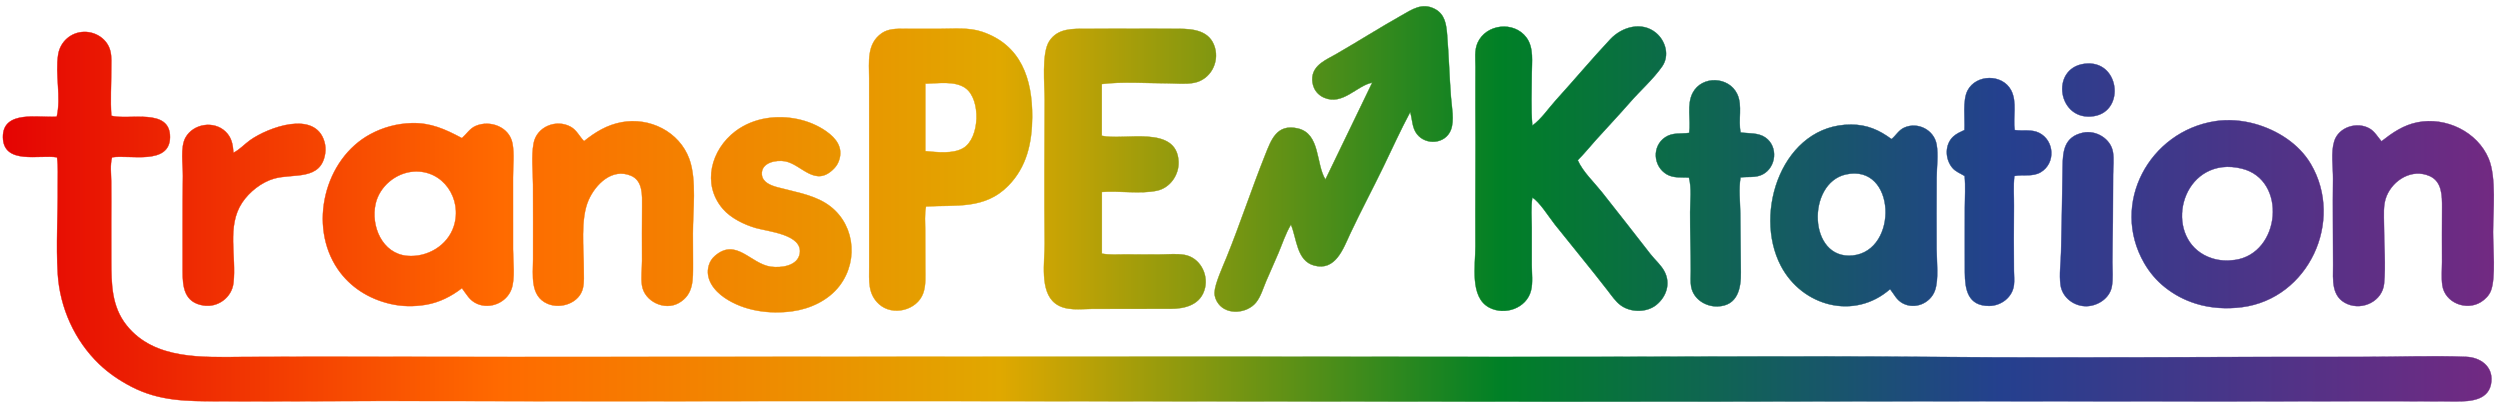
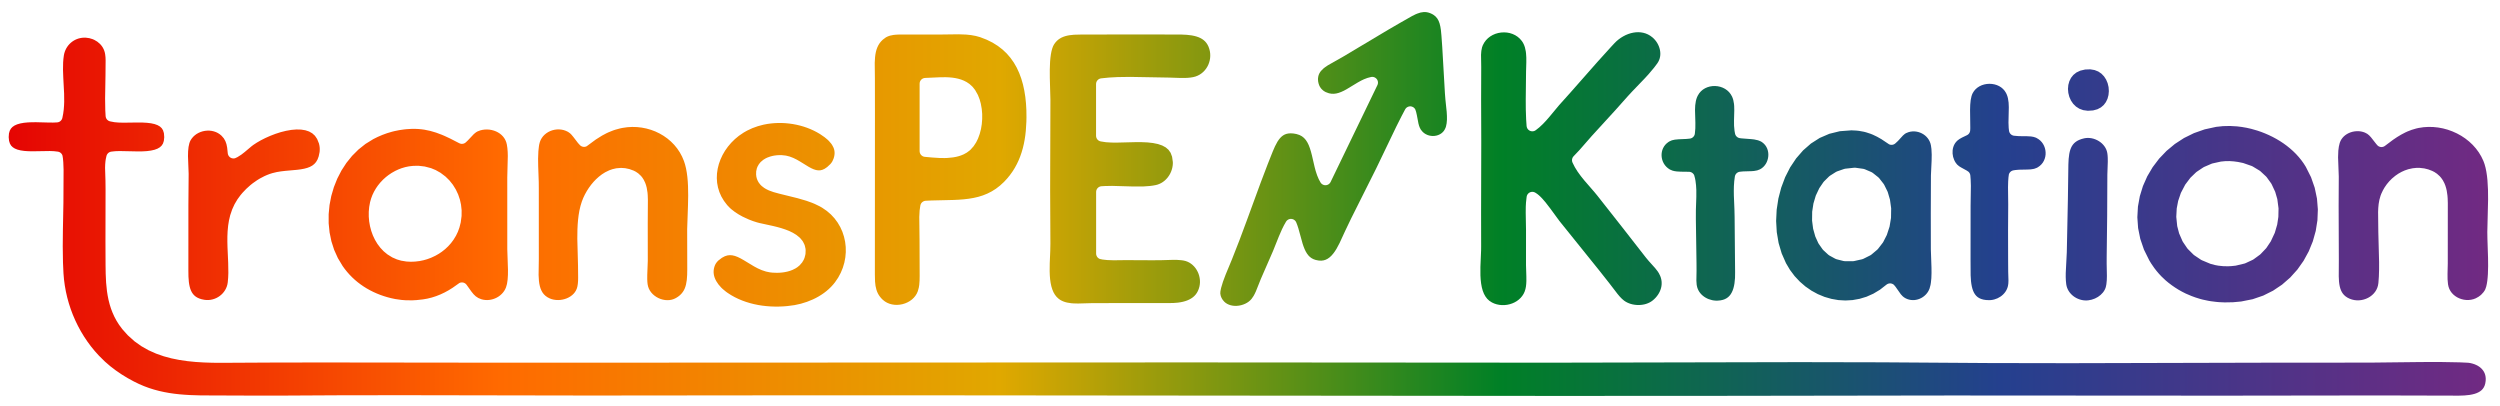
<svg xmlns="http://www.w3.org/2000/svg" viewBox="76 186 1740 282" width="1740" height="282">
  <defs>
    <linearGradient id="rainbow" gradientUnits="userSpaceOnUse" x1="76" y1="0" x2="1816" y2="0">
      <stop offset="0" stop-color="#E40303" />
      <stop offset=".2" stop-color="#FF6A00" />
      <stop offset=".4" stop-color="#E0A800" />
      <stop offset=".6" stop-color="#008026" />
      <stop offset=".8" stop-color="#24408E" />
      <stop offset="1" stop-color="#732982" />
    </linearGradient>
  </defs>
-   <path d="M153.5 266.57C165.65 269.87 194.54 260.69 194.33 281.5C194.13 301.25 166.14 293.49 153.98 295.5C152.53 300.79 153.36 307 153.42 312.5C153.53 321.82 153.47 331.17 153.42 340.5C153.37 349.5 153.4 358.5 153.45 367.5C153.52 383.53 153.62 399.24 164.08 412.38C183.5 436.79 217.61 434.57 245.5 434.42C307.83 434.08 370.17 434.46 432.5 434.44C661.49 434.36 890.5 434.04 1119.5 434.41C1220.83 434.58 1322.18 433.51 1423.5 434.43C1522.49 435.33 1621.5 434.2 1720.5 434.39C1744.44 434.43 1768.58 433.38 1792.5 434.35C1802.24 434.75 1810.99 440.83 1810.01 451.5C1808.79 464.58 1795.79 465.42 1785.5 465.38C1759.5 465.28 1733.5 465.18 1707.5 465.26C1595.5 465.61 1483.5 465.06 1371.5 465.34C1086.5 466.07 801.5 464.73 516.5 465.27C438.5 465.42 360.49 464.72 282.5 465.28C264.17 465.41 245.83 465.33 227.5 465.29C206.04 465.24 186.98 465.26 167.4 455.1C159.26 450.88 151.7 445.78 145.06 439.43C128 423.09 117.63 400.12 116.19 376.5C114.95 356.31 116.35 335.73 116.18 315.5C116.13 308.88 116.59 302.05 115.69 295.5C103.78 293.46 78.29 300.95 78.04 281.5C77.79 262.29 103.28 268.16 115.5 267.2C118.66 253.7 114.29 237.82 116.49 223.96C117.92 214.99 125.4 208.38 134.5 208.2C142.8 208.03 150.8 213.28 152.82 221.56C153.84 225.72 153.44 230.25 153.45 234.5C153.45 245.14 152.74 255.96 153.5 266.57ZM1526.71 230.4C1551.23 227.14 1555.47 263.24 1533.46 266.82C1508.26 270.93 1502.59 233.6 1526.71 230.4ZM1478.24 276.5C1483.81 277.34 1489.88 275.85 1495.11 278.4C1505.95 283.7 1506.88 299.61 1496.37 305.87C1490.71 309.23 1484.1 307.32 1478.01 308.5C1477.2 315.43 1477.78 322.52 1477.71 329.5C1477.56 344.5 1477.59 359.5 1477.7 374.5C1477.73 377.77 1478.11 381.2 1477.7 384.44C1476.64 392.95 1468.79 398.86 1460.5 398.91C1445.55 398.99 1443.59 387.44 1443.53 375.5C1443.45 360.5 1443.55 345.5 1443.53 330.5C1443.52 323.21 1444.09 315.76 1443.38 308.5C1440.42 306.63 1437.13 305.57 1434.79 302.75C1429.7 296.64 1429.44 286.6 1435.51 281.01C1437.73 278.96 1440.57 277.79 1443.26 276.5C1443.71 268.6 1441.83 255.86 1445.46 248.94C1451.42 237.6 1469.63 237.35 1475.71 248.78C1480.09 257.01 1476.93 267.62 1478.24 276.5ZM1287.5 278.2C1293.24 279.01 1299.75 278.23 1304.76 281.73C1313.76 288.02 1312.31 302.4 1302.85 307.38C1298.01 309.92 1292.6 308.78 1287.41 309.5C1286.05 317.61 1287.11 326.28 1287.25 334.5C1287.49 348.16 1287.39 361.84 1287.63 375.5C1287.82 386.66 1285.43 398.79 1271.5 399.25C1263.09 399.53 1254.6 394.18 1253.04 385.49C1252.4 381.91 1252.78 378.11 1252.79 374.5C1252.81 360.83 1252.25 347.17 1252.32 333.5C1252.36 325.83 1253.47 316.93 1251.5 309.57C1246.41 309.37 1240.72 310.04 1236.14 307.39C1226.53 301.82 1225.63 287.76 1235.01 281.51C1240.18 278.06 1245.86 279.3 1251.66 278.5C1252.96 269.53 1249.77 258.95 1254.13 250.62C1260.5 238.48 1279.26 239.13 1285.1 251.44C1288.96 259.6 1285.57 269.64 1287.5 278.2ZM609.58 268.3C623.65 266.06 639.37 269.14 651.1 277.41C657.94 282.23 662.96 288.67 660.02 297.49C659.3 299.66 658.23 301.5 656.65 303.15C643.42 317 634.02 300.38 622.41 298.25C616.2 297.11 605.57 299.12 606.25 307.46C606.71 313.04 612.68 315.13 617.25 316.37C628.17 319.31 640.52 321.23 650.32 327.17C670.42 339.36 674.43 366.29 660.38 384.85C652.66 395.03 639.88 400.97 627.42 402.65C611.49 404.81 593.8 402.44 580.28 393.23C572.91 388.22 566.58 380.03 569.32 370.73C570.09 368.09 571.52 365.87 573.59 364.08C588.47 351.23 598.4 369.72 612.62 371.63C619.61 372.57 631.28 371.2 632.64 362.32C634.65 349.12 610.63 347.21 601.78 344.62C593.81 342.28 584.59 337.77 579.09 331.37C564.24 314.1 571 290.04 587.83 277.36C594.23 272.54 601.67 269.55 609.58 268.3ZM1617.71 270.36C1626.81 268.94 1636.57 269.76 1645.41 272.21C1660.88 276.52 1676.01 286 1684.35 300.17C1707.73 339.93 1682.69 393.82 1636.48 399.79C1625.83 401.17 1614.54 400.56 1604.28 397.32C1596.18 394.76 1589.32 391.13 1582.68 385.86C1576.88 381.24 1572.09 375.55 1568.38 369.13C1544.52 327.79 1571.9 277.48 1617.71 270.36ZM1733.5 284.35C1741.19 278.33 1748.75 273.1 1758.54 271.14C1778.3 267.19 1800.29 277.69 1808.13 296.45C1813.58 309.52 1811.21 333.02 1811.17 347.5C1811.14 358.03 1813.16 379.11 1809.71 388.26C1808.45 391.58 1805.7 394.38 1802.72 396.23C1792.49 402.59 1777.58 396.72 1775.86 384.5C1775.12 379.26 1775.67 373.77 1775.65 368.5C1775.61 355.83 1775.6 343.17 1775.68 330.5C1775.73 322.36 1775.72 312.35 1766.99 308.51C1754.85 303.17 1741.72 311.09 1737.03 322.52C1734.49 328.72 1735.27 335.96 1735.26 342.5C1735.24 355.4 1736.58 370.93 1735.33 383.5C1734.12 395.54 1720.59 402.16 1709.83 397.61C1698.39 392.78 1699.81 380.78 1699.83 370.5C1699.85 350.5 1699.54 330.5 1699.79 310.5C1699.89 302.29 1698.17 292.14 1700.65 284.24C1703.75 274.4 1716.48 270.5 1725.14 275.39C1728.72 277.41 1730.9 281.3 1733.5 284.35ZM482.5 284.23C490.34 277.92 498.48 272.97 508.52 271.09C528.22 267.4 548.83 277.65 555.78 296.69C561.04 311.1 558.2 333.02 558.25 348.5C558.27 355.5 558.36 362.5 558.33 369.5C558.29 380.35 559.05 390.91 548.39 396.93C538.54 402.5 524.39 395.82 522.79 384.5C522.02 379.03 522.86 373.03 522.86 367.5C522.85 354.84 522.76 342.16 522.9 329.5C522.98 321.98 523.48 311.86 515.22 308.32C502.08 302.7 490.55 314.22 485.67 325.21C479.83 338.35 482.36 359.08 482.32 373.5C482.31 377.75 482.68 382.24 481.75 386.42C479.41 396.93 466.33 401.36 457.11 397.41C444.71 392.09 447.02 377.43 447.02 366.5C447.02 349.17 447.08 331.83 446.99 314.5C446.95 305.28 445.71 294.83 447.38 285.75C449.52 274.14 463.19 268.65 473.25 274.26C477.49 276.62 479.28 281.02 482.5 284.23ZM238.5 292.29C242.74 290.23 246.16 286.33 250.08 283.55C262.6 274.69 295.34 262.44 301.79 284.61C302.54 287.16 302.74 289.95 302.37 292.57C299.62 312.1 280.18 306.47 266.72 310.32C258.03 312.8 249.52 319.56 244.54 327.04C233.65 343.41 240.66 364.63 238.49 383.01C237.31 393.07 227.65 400.16 217.7 398.63C204.22 396.57 203.07 385.77 203.11 374.5C203.18 352.5 202.97 330.49 203.3 308.5C203.41 300.79 201.34 288.41 205.16 281.67C210.6 272.08 224.83 269.81 232.94 277.56C237.28 281.71 238.08 286.55 238.5 292.29ZM397.5 282.13C400.73 279.31 402.96 275.4 407.15 273.62C417.19 269.36 430.47 274.34 432.67 285.7C434.13 293.24 433.03 301.83 433.06 309.5C433.13 326.17 433.03 342.83 433.07 359.5C433.09 367.54 434.71 380.06 431.92 387.44C428.41 396.72 417.13 401.37 408.07 397.44C402.69 395.09 400.79 390.85 397.5 386.56C390.25 392.23 381.65 396.56 372.5 398.09C364 399.51 355.61 399.41 347.22 397.4C332.59 393.9 319.72 385.88 311.12 373.34C290.41 343.13 301.75 296.58 333.83 279.35C342.73 274.57 352.38 271.99 362.5 271.7C375.86 271.32 386.07 276.04 397.5 282.13ZM1392.5 282.82C1395.62 280.28 1397.45 276.58 1401.37 274.82C1410.72 270.64 1422.05 276.32 1423.88 286.53C1425.19 293.88 1423.94 302.06 1423.91 309.5C1423.84 326.17 1423.77 342.83 1423.87 359.5C1423.92 367.76 1425.47 380.64 1422.7 388.26C1419.48 397.13 1408.78 401.58 1400.38 397.13C1395.91 394.77 1394.44 390.92 1391.5 387.23C1366.63 409.05 1330.33 399.31 1315.49 371.02C1295.85 333.57 1316.95 272.43 1364.5 272.71C1375.49 272.78 1383.81 276.4 1392.5 282.82ZM1525.77 278.35C1534.78 276.4 1545.04 282.51 1546.61 291.78C1547.46 296.82 1546.75 302.39 1546.72 307.5C1546.67 318.5 1546.67 329.5 1546.55 340.5C1546.45 349.83 1546.25 359.17 1546.23 368.5C1546.22 374.04 1546.82 379.99 1545.83 385.46C1544.39 393.46 1536.3 398.83 1528.5 399.11C1519.82 399.42 1511.41 393.28 1510.15 384.46C1509.1 377.06 1510.34 368.92 1510.49 361.47C1510.89 341.82 1511.38 322.16 1511.56 302.5C1511.66 291.1 1512.71 281.18 1525.77 278.35ZM1622.63 302.35C1590.05 306.53 1583.68 355.62 1615.61 365.79C1620.77 367.44 1626.14 367.68 1631.5 366.93C1663.41 362.45 1668.1 311.09 1636.28 303.34C1631.83 302.26 1627.17 301.77 1622.63 302.35ZM363.7 305.43C351.49 306.33 340.15 315.73 337.42 327.81C333.94 343.22 341.95 362.58 359.5 364.07C373.31 365.24 387.49 357.05 391.87 343.44C397.99 324.4 384.36 303.91 363.7 305.43ZM1360.77 307.39C1333.29 313.44 1334.41 367.01 1365.49 363.82C1397.61 360.53 1395.72 299.69 1360.77 307.39Z" fill="url(#rainbow)" fill-rule="evenodd" stroke="url(#rainbow)" stroke-width="0.25" stroke-linejoin="round" />
-   <path d="M1142.5 273.4C1148.77 268.91 1153.79 261.31 1159.04 255.54C1171.73 241.59 1183.9 227.03 1196.79 213.29C1204.83 204.72 1218.71 200.65 1228.62 208.9C1235.27 214.45 1238.16 224.7 1232.82 232.31C1226.53 241.27 1217.8 248.88 1210.6 257.12C1202.84 266 1194.74 274.58 1186.84 283.32C1182.58 288.03 1178.63 293.03 1174.11 297.5C1177.6 305.52 1185.43 312.8 1190.88 319.67C1202.23 334.01 1213.47 348.38 1224.68 362.8C1227.81 366.82 1232.11 370.43 1234.49 374.98C1238.89 383.38 1235.8 392.58 1228.75 398.26C1222.05 403.65 1210.9 403.56 1204.02 398.49C1200.51 395.9 1197.73 391.8 1195.09 388.37C1183.05 372.8 1170.46 357.69 1158.21 342.28C1154.43 337.52 1147.26 326.1 1142.5 323.51C1141.48 330.22 1142.04 337.64 1142.1 344.5C1142.17 353.16 1142.07 361.83 1142.1 370.5C1142.11 376.22 1142.97 382.63 1141.58 388.22C1138.51 400.58 1123.3 405.78 1112.46 400.03C1098.76 392.76 1102.95 370.49 1102.88 357.5C1102.71 325.17 1103.12 292.83 1102.88 260.5C1102.82 251.17 1102.94 241.83 1102.93 232.5C1102.92 227 1102.11 221 1104.39 215.84C1110.27 202.6 1129.75 200.47 1138.4 212.13C1143.67 219.24 1142.12 229.18 1142.11 237.5C1142.11 249.42 1141.48 261.52 1142.5 273.4ZM720.5 329.72C719.43 335.16 719.92 340.94 719.96 346.5C720.02 355.17 720.04 363.83 720.03 372.5C720.02 378.28 720.53 384.56 718.55 390.09C714.27 402.05 697.23 406.25 687.81 397.69C679.88 390.47 680.97 381.4 680.95 371.5C680.91 353.83 680.95 336.17 680.96 318.5C680.96 292.5 680.99 266.5 680.93 240.5C680.91 229.14 679.08 216.51 689.67 209.13C694.35 205.88 700.04 206.02 705.5 206.02C713.83 206.01 722.17 206.07 730.5 206.03C739.95 206 750.36 205.03 759.46 208.08C786.6 217.17 794.59 240.9 794.42 267.5C794.31 285.38 790.64 302.17 777.77 315.28C761.41 331.95 741.47 328.45 720.5 329.72ZM842.85 244.5C842.85 256.5 842.85 268.5 842.85 280.5C858.47 284.01 895.13 272.68 896.29 298.5C896.69 307.6 890.5 316.71 881.33 318.7C869.78 321.2 854.97 318.65 842.9 319.61C842.9 333.91 842.9 348.2 842.9 362.5C848.29 363.53 854 363.03 859.5 363.05C867.83 363.09 876.17 363.21 884.5 363.08C889.65 362.99 895.22 362.5 900.31 363.36C910.75 365.12 917.01 376.31 914.71 386.3C912 398.1 901.01 400.94 890.5 400.94C872.5 400.93 854.5 400.9 836.5 400.97C827.93 401.01 817.58 402.73 810.37 397.12C799.42 388.59 803.2 368.09 803.08 355.5C802.73 322.18 802.98 288.82 803.09 255.5C803.12 245.13 800.83 223.18 806.24 214.74C812.22 205.43 822.76 206.04 832.5 206.03C853.83 206.01 875.17 205.93 896.5 206.03C906.78 206.08 918.09 207.34 921.53 218.95C924.7 229.62 918.4 241.35 907.24 243.6C901.2 244.82 894.62 244.01 888.5 243.98C874.04 243.93 857.01 242.69 842.85 244.5ZM720.05 244.24C720.05 259.89 720.05 275.53 720.05 291.18C728.05 291.92 739.3 293.35 746.5 289.01C758.01 282.08 758.77 255.24 748.09 247.43C740.66 242 728.69 244.11 720.05 244.24Z" fill="url(#rainbow)" fill-rule="evenodd" stroke="url(#rainbow)" stroke-width="0.25" stroke-linejoin="round" />
-   <path d="M1057.5 264.01C1050.8 276.51 1044.94 289.5 1038.75 302.27C1031.26 317.71 1023.16 332.87 1015.86 348.4C1010.94 358.88 1005.61 374.86 990.64 370.79C978.4 367.47 978.61 351.97 974.5 342.34C970.77 348.5 968.53 355.64 965.72 362.25C962.96 368.76 960.01 375.2 957.23 381.71C955.17 386.53 953.48 392.57 950.12 396.64C944 404.05 930.21 405.57 924.05 397.43C922.34 395.17 921.21 392.39 921.32 389.53C921.56 383.43 927.22 371.22 929.66 365.2C939.17 341.71 947.09 317.54 956.5 293.99C960.75 283.35 964.58 272.02 979.24 275.38C995.09 279.01 991.72 300.07 998.5 310.92C1009.36 288.45 1020.22 265.97 1031.08 243.5C1020.31 245.54 1010.55 259.62 997.53 253.97C994.46 252.64 991.82 250.15 990.51 247.01C989.54 244.71 989.13 242.17 989.39 239.69C990.31 230.92 999.42 227.41 1006.07 223.57C1021.24 214.81 1036.05 205.43 1051.31 196.82C1058.79 192.6 1065.63 187.7 1074.39 192.11C1081.78 195.83 1082.64 203.09 1083.23 210.5C1084.38 224.81 1084.77 239.18 1085.86 253.5C1086.39 260.42 1088.35 269.74 1085.84 276.36C1082.07 286.27 1068.43 287.36 1062.18 279.3C1058.73 274.86 1059.06 269.17 1057.5 264.01Z" fill="url(#rainbow)" fill-rule="evenodd" stroke="url(#rainbow)" stroke-width="0.25" stroke-linejoin="round" />
+   <path d="M1726.16 281.50L1724.87 280.15L1723.60 279.14L1721.93 278.27L1720.61 277.81L1719.24 277.49L1717.82 277.32L1716.38 277.30L1714.93 277.42L1713.50 277.68L1712.11 278.08L1710.78 278.61L1709.52 279.27L1708.37 280.04L1707.33 280.92L1706.41 281.91L1705.62 282.98L1704.97 284.16L1704.45 285.50L1703.84 288.02L1703.47 290.87L1703.30 295.53L1703.79 308.94L1703.69 329.25L1703.83 366.74L1703.77 378.32L1703.95 381.95L1704.15 383.64L1704.44 385.23L1704.83 386.70L1705.32 388.05L1705.92 389.27L1706.64 390.37L1707.51 391.38L1708.56 392.30L1709.83 393.15L1711.39 393.92L1712.99 394.48L1714.62 394.85L1716.28 395.03L1717.94 395.02L1719.60 394.83L1721.22 394.46L1722.79 393.93L1724.28 393.24L1725.67 392.40L1726.95 391.42L1728.09 390.31L1729.09 389.09L1729.92 387.76L1730.58 386.32L1731.06 384.77L1731.36 383.00L1731.69 378.46L1731.84 373.54L1731.85 368.44L1731.31 347.54L1731.16 333.56L1731.27 330.80L1731.54 327.99L1732.04 325.14L1732.84 322.30L1733.40 320.83L1734.54 318.42L1735.70 316.41L1737.22 314.22L1738.92 312.18L1740.78 310.30L1743.08 308.38L1745.26 306.87L1747.58 305.58L1749.64 304.65L1752.14 303.79L1755.16 303.12L1757.85 302.84L1760.12 302.84L1763.34 303.22L1766.10 303.91L1768.82 304.95L1770.36 305.74L1772.14 306.93L1774.06 308.65L1775.06 309.80L1776.20 311.43L1777.29 313.49L1777.98 315.22L1778.52 316.98L1778.93 318.74L1779.42 322.09L1779.57 323.99L1779.68 327.29L1779.65 369.50L1779.48 376.57L1779.51 380.37L1779.81 383.83L1780.19 385.60L1780.75 387.13L1781.50 388.54L1782.43 389.83L1783.53 390.99L1784.78 392.02L1786.16 392.91L1787.66 393.64L1789.24 394.20L1790.88 394.59L1792.55 394.79L1794.23 394.80L1795.90 394.61L1797.53 394.22L1799.10 393.63L1801.05 392.55L1802.35 391.59L1803.15 390.87L1804.55 389.32L1805.38 388.09L1805.80 387.26L1806.43 385.37L1806.83 383.57L1807.16 381.48L1807.40 379.16L1807.58 376.66L1807.73 371.25L1807.68 365.58L1807.24 352.03L1807.17 347.53L1807.71 324.92L1807.64 318.09L1807.27 311.52L1806.94 308.42L1806.50 305.48L1805.94 302.74L1805.25 300.23L1804.44 298.00L1802.97 294.93L1801.23 292.04L1799.23 289.34L1796.99 286.82L1794.52 284.50L1791.86 282.40L1789.01 280.51L1786.01 278.86L1782.88 277.45L1779.65 276.28L1776.33 275.38L1772.95 274.75L1769.53 274.40L1766.11 274.33L1762.70 274.55L1759.28 275.07L1757.69 275.43L1754.55 276.36L1751.54 277.53L1750.08 278.20L1747.20 279.71L1744.38 281.41L1741.58 283.29L1735.95 287.51L1735.30 287.92L1734.59 288.20L1733.83 288.34L1733.07 288.33L1732.32 288.17L1731.61 287.87L1730.97 287.45L1729.89 286.26ZM149.42 238.45L149.51 228.05L149.43 225.84L149.19 223.78L148.95 222.56L148.59 221.36L148.15 220.27L147.62 219.23L147.00 218.26L146.29 217.34L145.50 216.49L143.70 214.98L141.65 213.77L140.55 213.28L138.23 212.57L135.81 212.23L134.59 212.20L133.25 212.29L131.96 212.49L130.71 212.79L129.51 213.21L128.36 213.71L127.26 214.32L126.23 215.01L125.26 215.79L124.36 216.65L123.53 217.59L122.79 218.60L122.13 219.68L121.56 220.82L121.09 222.02L120.71 223.28L120.44 224.62L120.13 226.99L119.94 229.47L119.85 234.61L120.04 239.98L120.62 251.07L120.68 256.85L120.57 259.54L120.35 262.36L119.97 265.18L119.42 267.98L119.21 268.71L118.85 269.38L118.38 269.97L117.81 270.47L117.15 270.85L116.43 271.09L115.68 271.20L113.05 271.31L110.36 271.30L101.31 271.07L98.30 271.08L95.39 271.20L92.64 271.47L90.13 271.92L87.94 272.55L86.12 273.37L84.69 274.35L83.61 275.51L82.79 276.96L82.24 278.89L82.05 281.45L82.31 284.03L82.91 285.95L83.76 287.36L84.87 288.46L86.32 289.38L88.16 290.13L90.38 290.68L92.92 291.05L95.69 291.24L98.63 291.30L110.65 291.11L113.47 291.22L116.16 291.53L116.90 291.69L117.60 291.98L118.23 292.41L118.77 292.94L119.19 293.57L119.49 294.27L119.81 296.24L120.05 298.90L120.25 304.15L120.14 326.95L119.78 346.08L119.67 357.48L119.84 368.78L120.18 376.22L120.54 380.49L121.10 384.70L121.85 388.88L122.79 393.02L123.92 397.12L125.23 401.16L126.73 405.13L128.41 409.03L130.26 412.85L132.28 416.58L134.47 420.20L136.83 423.72L139.34 427.12L142.02 430.40L144.85 433.54L149.02 437.66L152.73 440.86L156.62 443.83L160.67 446.60L164.88 449.17L169.21 451.53L172.73 453.25L176.21 454.74L179.68 456.03L183.16 457.13L186.65 458.07L190.16 458.85L193.69 459.50L197.26 460.02L200.86 460.43L204.50 460.73L208.20 460.96L215.74 461.20L255.00 461.35L275.61 461.32L311.74 461.12L355.62 461.06L487.25 461.29L623.37 461.15L730.25 461.16L1157.75 461.56L1264.62 461.52L1434.50 461.26L1623.50 461.38L1731.88 461.23L1787.41 461.37L1791.22 461.24L1794.89 460.86L1796.60 460.54L1798.21 460.14L1799.68 459.64L1801.00 459.04L1802.16 458.35L1803.15 457.57L1803.99 456.67L1804.70 455.64L1805.29 454.41L1805.74 452.92L1806.02 451.11L1806.08 449.64L1805.97 448.27L1805.72 447.02L1805.34 445.87L1804.84 444.81L1804.21 443.83L1803.47 442.92L1802.62 442.07L1801.65 441.30L1800.57 440.60L1799.38 439.99L1798.11 439.46L1796.75 439.03L1795.33 438.69L1793.85 438.47L1787.89 438.19L1774.50 437.95L1761.05 437.98L1725.00 438.39L1664.82 438.40L1516.31 438.78L1460.61 438.68L1385.48 438.17L1328.51 438.05L1157.50 438.42L904.81 438.24L432.50 438.44L303.94 438.28L268.89 438.32L229.31 438.53L223.61 438.47L217.92 438.28L212.21 437.93L206.50 437.36L200.82 436.53L195.21 435.39L189.98 433.98L184.63 432.11L179.43 429.79L174.44 426.97L169.68 423.60L164.90 419.31L161.09 415.04L158.86 412.03L157.10 409.23L155.58 406.39L154.28 403.49L153.25 400.79L152.32 397.82L151.51 394.63L150.92 391.64L150.45 388.63L149.85 382.70L149.56 376.55L149.47 370.52L149.40 354.01L149.47 317.77L149.40 311.56L149.13 302.85L149.21 300.39L149.41 298.14L149.61 296.77L150.10 294.55L150.37 293.78L150.79 293.09L151.34 292.49L152.00 292.02L152.75 291.69L153.54 291.52L156.29 291.23L159.23 291.13L172.04 291.39L175.23 291.35L178.26 291.17L181.06 290.80L183.53 290.24L185.61 289.47L187.25 288.51L188.49 287.36L189.41 285.94L190.04 284.04L190.31 281.46L190.09 278.70L189.47 276.69L188.56 275.23L187.33 274.07L185.69 273.12L183.59 272.35L181.07 271.80L178.20 271.46L175.09 271.29L171.82 271.26L161.82 271.39L158.39 271.29L155.60 271.04L152.73 270.50L152.01 270.28L151.34 269.94L150.75 269.48L150.26 268.91L149.88 268.27L149.63 267.56L149.51 266.82L149.28 262.77L149.15 254.54ZM1565.32 322.54L1564.00 329.81L1563.59 337.23L1564.12 344.73L1565.64 352.26L1568.20 359.75L1571.90 367.22L1573.19 369.35L1575.39 372.55L1576.97 374.59L1578.64 376.55L1580.39 378.42L1583.20 381.08L1585.17 382.73L1587.53 384.52L1589.92 386.17L1592.34 387.69L1594.81 389.07L1597.34 390.34L1601.30 392.03L1604.06 393.04L1607.30 394.05L1609.13 394.53L1612.87 395.33L1614.76 395.65L1618.59 396.13L1620.52 396.30L1624.39 396.47L1630.21 396.36L1635.86 395.84L1643.85 394.25L1651.22 391.73L1658.04 388.32L1664.30 384.12L1669.96 379.19L1674.97 373.63L1679.29 367.51L1682.89 360.93L1685.72 353.98L1687.75 346.73L1688.93 339.30L1689.23 331.75L1688.61 324.19L1687.04 316.69L1684.48 309.34L1680.86 302.14L1679.39 299.81L1677.74 297.51L1675.95 295.31L1674.04 293.20L1672.00 291.19L1669.86 289.29L1667.61 287.48L1665.28 285.78L1662.85 284.18L1660.35 282.69L1657.79 281.31L1655.17 280.04L1652.51 278.88L1649.81 277.82L1647.08 276.89L1642.77 275.65L1639.57 274.93L1636.32 274.37L1633.03 273.96L1628.07 273.68L1623.15 273.79L1618.42 274.30L1610.44 276.04L1603.01 278.65L1596.08 282.06L1589.70 286.21L1583.90 291.03L1578.73 296.44L1574.24 302.37L1570.48 308.74L1567.49 315.49ZM1624.97 298.14L1627.86 298.12L1630.80 298.33L1633.60 298.71L1637.19 299.44L1643.14 301.51L1643.89 301.86L1648.58 304.69L1649.24 305.18L1653.11 308.77L1653.63 309.35L1656.68 313.57L1657.05 314.19L1659.54 319.51L1661.01 324.57L1661.86 331.03L1661.74 336.96L1660.93 342.31L1659.26 348.03L1656.48 353.98L1653.51 358.42L1653.09 358.95L1649.42 362.81L1648.87 363.29L1644.53 366.46L1643.86 366.86L1638.85 369.19L1638.10 369.45L1632.01 370.90L1628.81 371.23L1626.60 371.33L1623.28 371.25L1619.95 370.90L1617.62 370.47L1614.45 369.62L1608.51 367.13L1607.84 366.77L1603.18 363.64L1602.58 363.14L1598.78 359.35L1598.30 358.77L1595.35 354.42L1595.00 353.81L1592.66 348.42L1591.34 343.36L1590.69 336.93L1591.00 331.07L1592.00 325.85L1593.89 320.27L1596.92 314.49L1600.52 309.72L1604.37 306.01L1604.92 305.56L1609.44 302.54L1610.09 302.18L1615.25 299.96L1615.96 299.73L1621.76 298.45ZM1525.93 262.66L1529.11 263.10L1532.80 262.86L1535.81 262.04L1538.23 260.76L1540.18 259.10L1541.70 257.07L1542.82 254.74L1543.51 252.16L1543.76 249.42L1543.57 246.65L1542.93 243.94L1541.87 241.42L1540.42 239.17L1538.61 237.28L1536.43 235.79L1533.85 234.76L1530.81 234.25L1527.25 234.38L1523.87 235.18L1521.18 236.46L1519.06 238.15L1517.44 240.18L1516.27 242.53L1515.55 245.12L1515.31 247.88L1515.55 250.68L1516.25 253.42L1517.39 255.98L1518.95 258.26L1520.89 260.17L1523.21 261.66ZM1520.52 284.88L1519.56 285.73L1518.75 286.66L1518.05 287.70L1517.46 288.86L1516.95 290.15L1516.54 291.57L1516.21 293.13L1515.78 296.60L1515.59 300.48L1515.25 324.69L1514.49 361.58L1513.76 376.00L1513.74 378.73L1513.85 381.37L1514.10 383.83L1514.35 385.11L1514.71 386.27L1515.18 387.38L1515.75 388.43L1516.43 389.44L1517.20 390.37L1518.06 391.25L1519.00 392.05L1520.01 392.77L1521.09 393.40L1522.23 393.94L1523.40 394.39L1524.61 394.73L1525.85 394.97L1527.10 395.10L1528.37 395.11L1529.50 395.02L1531.81 394.57L1534.07 393.77L1536.18 392.65L1538.05 391.24L1539.62 389.61L1540.27 388.72L1540.83 387.79L1541.28 386.82L1541.64 385.80L1542.04 383.85L1542.32 381.04L1542.40 378.06L1542.24 369.60L1542.25 364.98L1542.59 336.34L1542.72 307.45L1543.02 298.55L1542.99 295.81L1542.88 294.08L1542.68 292.53L1542.37 291.21L1541.95 290.03L1541.39 288.90L1540.70 287.83L1539.89 286.82L1538.98 285.88L1537.96 285.02L1536.85 284.25L1535.67 283.58L1534.43 283.02L1533.15 282.57L1531.84 282.25L1530.51 282.06L1529.20 281.99L1527.89 282.06L1526.60 282.27L1524.68 282.78L1523.04 283.40L1521.66 284.10ZM1473.55 254.50L1473.20 253.15L1472.74 251.87L1472.20 250.71L1471.23 249.18L1470.10 247.91L1468.82 246.82L1467.38 245.93L1465.80 245.22L1464.12 244.72L1462.37 244.42L1460.57 244.33L1458.78 244.45L1457.02 244.78L1455.34 245.31L1453.77 246.04L1452.33 246.96L1451.05 248.05L1449.94 249.33L1448.99 250.84L1448.57 251.77L1448.18 252.91L1447.60 255.65L1447.28 258.87L1447.17 262.39L1447.32 275.12L1447.26 276.65L1447.16 277.37L1446.94 278.06L1446.60 278.70L1446.15 279.27L1445.60 279.74L1444.98 280.11L1441.54 281.76L1439.89 282.70L1438.52 283.69L1437.48 284.73L1436.83 285.57L1436.28 286.47L1435.82 287.43L1435.46 288.45L1435.20 289.51L1435.03 290.62L1435.00 292.89L1435.36 295.16L1436.11 297.33L1436.61 298.35L1437.20 299.30L1438.16 300.52L1439.52 301.68L1440.85 302.51L1444.82 304.70L1446.07 305.54L1446.57 306.09L1446.96 306.72L1447.23 307.42L1447.36 308.15L1447.58 310.96L1447.73 315.32L1447.53 329.16L1447.50 367.06L1447.56 377.61L1447.82 381.69L1448.06 383.59L1448.39 385.37L1448.81 387.01L1449.33 388.49L1449.95 389.80L1450.66 390.93L1451.47 391.91L1452.40 392.74L1453.48 393.45L1454.79 394.04L1456.36 394.51L1458.25 394.81L1460.49 394.91L1461.68 394.85L1462.86 394.68L1464.03 394.42L1466.28 393.61L1468.34 392.44L1469.28 391.74L1470.15 390.97L1470.94 390.13L1471.65 389.23L1472.26 388.28L1472.78 387.27L1473.20 386.21L1473.52 385.11L1473.79 383.44L1473.89 381.32L1473.71 375.18L1473.65 366.08L1473.61 346.37L1473.72 328.19L1473.58 316.29L1473.69 312.24L1473.89 309.48L1474.18 307.35L1474.46 306.66L1474.86 306.04L1475.37 305.50L1475.97 305.06L1476.65 304.74L1477.37 304.55L1478.72 304.34L1481.21 304.12L1487.23 304.00L1489.30 303.89L1491.15 303.61L1492.01 303.41L1493.58 302.82L1494.28 302.45L1495.68 301.47L1496.83 300.39L1497.78 299.20L1498.54 297.89L1499.12 296.50L1499.52 295.03L1499.73 293.51L1499.74 291.98L1499.57 290.44L1499.21 288.95L1498.67 287.51L1497.95 286.16L1497.06 284.92L1496.00 283.80L1494.77 282.83L1493.30 281.97L1492.67 281.70L1491.19 281.25L1489.54 280.97L1486.73 280.81L1481.23 280.76L1477.74 280.47L1477.00 280.30L1476.31 280.00L1475.68 279.57L1475.14 279.03L1474.72 278.40L1474.43 277.70L1474.27 276.96L1474.05 275.07L1473.90 271.32L1474.13 260.65L1473.99 257.43ZM1382.51 281.19L1379.48 279.74L1377.95 279.13L1374.82 278.10L1373.22 277.69L1369.88 277.08L1368.14 276.89L1364.60 276.71L1356.53 277.32L1349.22 279.12L1342.52 282.01L1336.42 285.90L1330.95 290.68L1326.11 296.25L1321.93 302.51L1318.46 309.33L1315.73 316.60L1313.75 324.19L1312.56 331.97L1312.18 339.80L1312.63 347.57L1313.91 355.13L1316.05 362.36L1319.05 369.18L1321.84 373.87L1325.06 378.16L1328.66 382.00L1332.58 385.39L1336.79 388.30L1341.23 390.72L1345.86 392.63L1350.63 394.01L1355.51 394.86L1360.43 395.14L1365.37 394.86L1370.28 393.98L1375.12 392.51L1379.85 390.40L1384.45 387.65L1389.04 384.07L1389.71 383.65L1390.44 383.37L1391.22 383.24L1392.00 383.26L1392.77 383.44L1393.49 383.76L1394.13 384.21L1395.27 385.56L1398.97 390.80L1400.23 392.16L1401.16 392.92L1402.21 393.57L1403.43 394.13L1404.63 394.51L1405.85 394.76L1407.09 394.86L1408.33 394.84L1409.57 394.68L1410.79 394.39L1411.98 393.98L1413.14 393.44L1414.23 392.80L1415.25 392.04L1416.19 391.19L1417.04 390.24L1417.79 389.21L1418.42 388.09L1418.95 386.87L1419.63 384.37L1419.88 382.90L1420.22 379.62L1420.34 376.02L1420.31 372.26L1419.87 359.56L1419.83 334.49L1419.93 308.04L1420.40 297.83L1420.47 293.66L1420.28 289.71L1419.95 287.31L1419.60 285.85L1419.11 284.56L1418.49 283.36L1417.73 282.25L1416.85 281.23L1415.87 280.32L1414.78 279.52L1413.61 278.84L1412.38 278.29L1411.08 277.87L1409.76 277.59L1408.40 277.45L1407.04 277.47L1405.68 277.64L1404.33 277.98L1402.56 278.69L1401.72 279.23L1400.46 280.31L1396.98 284.11L1395.10 285.86L1394.48 286.29L1393.79 286.61L1393.05 286.78L1392.29 286.81L1391.54 286.70L1390.82 286.45L1385.53 282.91ZM1366.50 302.74L1367.49 302.76L1372.88 303.51L1373.91 303.80L1378.52 305.78L1379.42 306.32L1383.25 309.36L1383.92 310.03L1386.97 313.94L1387.41 314.63L1389.68 319.22L1389.93 319.87L1391.42 324.96L1392.25 330.97L1392.15 337.64L1391.14 343.70L1389.23 349.54L1386.78 354.35L1386.38 354.98L1383.14 359.18L1382.56 359.79L1378.52 363.19L1377.74 363.71L1372.91 366.13L1371.99 366.46L1366.36 367.72L1365.46 367.82L1359.98 367.78L1359.02 367.65L1354.25 366.44L1353.31 366.06L1349.23 363.82L1348.45 363.26L1345.07 360.14L1344.50 359.50L1341.81 355.66L1341.45 355.02L1339.45 350.61L1337.93 345.19L1337.20 339.55L1337.28 333.31L1338.15 327.63L1339.79 322.13L1342.24 316.95L1345.03 312.86L1345.52 312.27L1348.99 308.84L1349.67 308.30L1353.81 305.68L1354.65 305.28L1359.46 303.61L1360.34 303.41ZM1282.86 258.32L1282.36 255.60L1281.97 254.35L1281.50 253.20L1280.54 251.52L1279.41 250.09L1278.10 248.87L1276.63 247.85L1275.03 247.03L1273.31 246.42L1271.53 246.03L1269.70 245.87L1267.86 245.93L1266.07 246.21L1264.34 246.72L1262.72 247.44L1261.22 248.37L1259.87 249.52L1258.69 250.88L1257.66 252.53L1257.11 253.71L1256.66 255.00L1256.31 256.37L1255.87 259.33L1255.73 262.55L1255.98 271.50L1255.95 275.31L1255.63 278.95L1255.48 279.70L1255.18 280.41L1254.75 281.04L1254.21 281.58L1253.58 282.01L1252.87 282.31L1252.13 282.47L1249.82 282.70L1244.37 282.94L1241.66 283.20L1240.07 283.55L1239.33 283.78L1237.92 284.42L1237.28 284.81L1236.03 285.77L1235.01 286.80L1234.17 287.93L1233.50 289.13L1232.99 290.40L1232.65 291.74L1232.47 293.11L1232.46 294.50L1232.61 295.89L1232.93 297.26L1233.41 298.59L1234.05 299.85L1234.84 301.02L1235.79 302.10L1236.89 303.07L1238.19 303.95L1240.03 304.74L1241.47 305.10L1243.07 305.33L1245.72 305.49L1251.62 305.57L1252.36 305.66L1253.07 305.89L1253.72 306.24L1254.30 306.72L1254.78 307.28L1255.15 307.93L1255.72 310.04L1256.06 311.83L1256.44 314.92L1256.64 318.28L1256.64 323.02L1256.34 332.13L1256.32 338.61L1256.77 369.34L1256.79 374.53L1256.68 381.31L1256.89 384.25L1257.26 385.96L1257.65 387.08L1258.14 388.13L1258.73 389.13L1259.42 390.06L1260.20 390.93L1261.07 391.73L1262.02 392.47L1263.04 393.13L1264.12 393.71L1265.25 394.20L1267.64 394.91L1268.88 395.13L1270.12 395.24L1271.34 395.25L1273.38 395.07L1275.10 394.70L1276.55 394.18L1277.78 393.52L1278.84 392.74L1279.77 391.82L1280.59 390.76L1281.30 389.54L1281.93 388.17L1282.45 386.65L1282.87 385.00L1283.19 383.24L1283.57 379.49L1283.63 375.54L1283.29 337.12L1283.16 331.55L1282.77 322.09L1282.73 318.76L1282.80 315.45L1283.02 312.23L1283.45 308.91L1283.63 308.19L1283.94 307.51L1284.37 306.90L1284.91 306.38L1285.53 305.97L1286.21 305.68L1286.94 305.53L1289.15 305.31L1295.07 305.13L1296.77 305.00L1299.03 304.59L1300.93 303.86L1302.19 303.09L1303.26 302.20L1304.19 301.18L1305.00 300.05L1305.66 298.81L1306.17 297.49L1306.53 296.12L1306.73 294.71L1306.77 293.30L1306.64 291.90L1306.35 290.55L1305.90 289.26L1305.29 288.06L1304.52 286.94L1303.58 285.93L1302.42 284.98L1301.80 284.59L1301.10 284.23L1299.58 283.64L1296.92 283.06L1294.92 282.83L1288.20 282.32L1287.01 282.17L1286.19 281.98L1285.43 281.62L1284.76 281.11L1284.21 280.48L1283.81 279.74L1283.57 278.93L1283.23 277.05L1282.90 273.51L1282.87 269.82L1283.06 262.92L1282.99 259.79ZM595.98 276.91L593.62 278.25L590.28 280.52L587.48 282.84L584.95 285.34L582.67 288.03L580.64 290.88L578.90 293.88L577.46 296.99L576.32 300.18L575.51 303.42L575.03 306.70L574.90 309.98L575.12 313.24L575.72 316.48L576.69 319.66L578.07 322.77L579.88 325.81L582.16 328.80L584.05 330.76L585.13 331.71L587.50 333.54L590.09 335.23L592.85 336.77L597.17 338.76L600.07 339.87L602.88 340.77L604.56 341.21L614.14 343.31L616.92 343.99L619.73 344.78L622.53 345.69L625.25 346.75L627.84 348.01L630.27 349.49L632.47 351.28L632.98 351.78L634.36 353.44L634.86 354.18L635.81 356.05L636.16 357.01L636.63 359.10L636.72 360.11L636.64 362.46L636.53 363.24L635.96 365.45L635.36 366.86L634.27 368.69L632.51 370.70L630.98 371.96L629.73 372.77L627.63 373.83L625.87 374.50L624.07 375.01L622.26 375.39L620.68 375.63L618.87 375.80L616.90 375.88L613.74 375.77L611.81 375.55L609.19 375.01L606.18 374.02L603.37 372.77L600.73 371.36L593.62 367.07L591.49 365.86L589.46 364.87L587.55 364.15L585.75 363.72L584.03 363.59L582.32 363.77L580.50 364.34L578.47 365.42L575.93 367.36L574.95 368.40L574.15 369.54L573.67 370.48L573.18 371.78L572.85 373.17L572.70 374.43L572.68 375.66L572.80 376.87L573.04 378.07L573.41 379.27L573.90 380.45L574.50 381.63L576.03 383.93L577.93 386.11L579.00 387.14L581.31 389.05L582.52 389.91L584.91 391.44L587.38 392.82L589.94 394.06L592.56 395.16L595.26 396.13L598.01 396.97L600.82 397.68L603.66 398.27L606.54 398.73L609.45 399.06L612.37 399.28L615.30 399.38L618.22 399.37L621.13 399.25L624.02 399.02L629.06 398.35L633.40 397.39L637.68 396.06L641.83 394.37L643.83 393.39L645.78 392.32L647.66 391.16L649.47 389.92L651.20 388.59L652.84 387.17L654.39 385.67L655.84 384.09L657.16 382.46L659.38 379.20L661.18 375.83L662.61 372.35L663.67 368.78L664.35 365.16L664.67 361.51L664.62 357.88L664.21 354.28L663.43 350.75L662.31 347.33L660.83 344.05L659.00 340.92L656.83 337.99L654.32 335.27L651.45 332.80L648.19 330.56L646.55 329.62L642.97 327.89L641.09 327.11L637.19 325.72L631.05 323.93L618.34 320.79L614.34 319.69L611.11 318.52L609.19 317.58L607.91 316.81L606.16 315.47L605.23 314.55L604.10 313.11L603.39 311.86L602.82 310.50L602.44 309.05L602.25 307.46L602.31 305.26L602.76 303.19L603.22 301.99L604.21 300.25L605.44 298.75L607.29 297.20L608.80 296.28L610.01 295.69L612.00 294.97L613.64 294.53L615.03 294.27L616.70 294.06L618.34 293.97L620.21 293.99L622.98 294.29L625.57 294.94L628.14 295.92L630.54 297.10L632.80 298.40L638.86 302.12L640.67 303.09L642.38 303.85L643.97 304.34L645.45 304.57L646.86 304.54L648.30 304.21L649.90 303.50L651.72 302.26L653.98 300.15L654.73 299.21L655.36 298.22L656.20 296.29L656.58 294.96L656.79 293.79L656.87 292.69L656.84 291.65L656.70 290.65L656.46 289.69L656.12 288.74L655.14 286.88L654.50 285.96L652.93 284.13L652.01 283.24L649.93 281.51L646.74 279.31L644.59 278.06L642.37 276.91L640.08 275.87L637.73 274.94L635.32 274.12L632.87 273.42L630.38 272.83L627.87 272.35L625.33 271.99L622.79 271.74L620.24 271.61L617.70 271.60L615.18 271.70L612.68 271.92L610.19 272.25L607.48 272.76L603.51 273.81L599.67 275.19ZM475.09 281.37L473.70 279.70L472.78 278.80L471.34 277.78L469.82 277.05L468.29 276.53L466.72 276.20L465.13 276.06L463.53 276.09L461.95 276.31L460.41 276.69L458.93 277.23L457.52 277.93L456.22 278.77L455.03 279.75L453.97 280.85L453.06 282.08L452.31 283.42L451.73 284.88L451.30 286.56L451.06 288.04L450.71 291.29L450.51 296.44L450.59 301.79L450.97 312.66L451.01 317.73L451.02 366.50L450.86 377.36L451.10 381.46L451.36 383.38L451.73 385.16L452.23 386.81L452.87 388.30L453.63 389.64L454.56 390.84L455.67 391.91L457.03 392.88L458.71 393.74L460.04 394.22L461.47 394.57L462.96 394.77L464.48 394.83L466.02 394.75L467.56 394.51L469.05 394.14L470.49 393.63L471.85 392.99L473.11 392.24L474.26 391.37L475.27 390.40L476.14 389.34L476.86 388.18L477.43 386.92L477.86 385.45L478.17 383.57L478.34 381.44L478.38 379.17L478.30 370.78L477.81 352.17L477.90 345.56L478.07 342.13L478.33 339.00L478.72 335.78L479.25 332.63L480.02 329.31L480.95 326.30L481.95 323.75L483.06 321.41L484.43 318.95L485.85 316.74L487.42 314.59L489.15 312.53L490.81 310.79L492.80 308.99L494.93 307.35L497.20 305.91L500.04 304.53L502.19 303.77L504.88 303.14L508.26 302.86L511.16 303.06L514.10 303.69L517.04 304.76L518.49 305.50L520.22 306.66L522.10 308.42L523.02 309.54L524.07 311.17L525.06 313.24L525.66 314.94L526.11 316.65L526.67 320.08L526.81 321.77L526.93 325.05L526.83 341.38L526.86 367.54L526.50 377.22L526.48 380.23L526.56 382.13L526.74 383.84L527.09 385.45L527.61 386.89L528.32 388.24L529.21 389.50L530.27 390.67L531.47 391.72L532.80 392.65L534.23 393.44L535.74 394.07L537.31 394.53L538.90 394.82L540.48 394.92L542.05 394.84L543.56 394.57L545.02 394.10L546.45 393.42L547.94 392.48L549.22 391.47L550.28 390.41L551.17 389.30L551.92 388.13L552.54 386.87L553.04 385.52L553.45 384.08L554.00 380.89L554.26 377.36L554.33 373.53L554.27 345.43L554.84 328.98L554.97 322.18L554.86 315.50L554.68 312.26L554.40 309.13L554.00 306.12L553.48 303.25L552.82 300.56L552.03 298.08L550.71 294.96L549.13 292.04L547.31 289.33L545.25 286.81L542.98 284.51L540.52 282.42L537.87 280.55L535.06 278.91L532.11 277.50L529.05 276.35L525.88 275.45L522.63 274.81L519.32 274.44L515.98 274.35L512.62 274.54L509.21 275.03L507.56 275.38L504.27 276.27L502.68 276.81L499.57 278.06L498.05 278.77L495.08 280.35L490.72 283.08L484.36 287.77L483.68 288.05L482.96 288.20L482.22 288.22L481.50 288.10L480.80 287.85L480.17 287.48L479.61 286.99L478.26 285.51ZM383.42 279.76L379.45 278.28L375.46 277.11L371.36 276.26L369.26 275.98L367.11 275.78L364.89 275.69L362.60 275.70L359.07 275.90L357.32 276.08L353.85 276.58L350.43 277.28L348.74 277.71L345.40 278.70L342.12 279.90L338.89 281.29L335.80 282.83L330.36 286.19L325.46 290.09L321.03 294.51L317.08 299.41L313.64 304.71L310.73 310.36L308.37 316.28L306.57 322.42L305.36 328.70L304.75 335.06L304.75 341.42L305.38 347.73L306.65 353.91L308.57 359.90L311.16 365.64L314.46 371.13L315.96 373.21L317.60 375.25L319.32 377.19L321.12 379.03L323.00 380.77L324.96 382.42L327.00 383.96L329.10 385.41L331.28 386.77L333.52 388.02L335.82 389.18L338.18 390.24L340.60 391.21L343.07 392.07L345.59 392.84L348.16 393.51L351.09 394.13L355.49 394.76L358.44 394.98L362.87 395.03L365.84 394.87L370.33 394.38L373.40 393.85L376.49 393.09L379.54 392.11L382.53 390.93L385.46 389.55L388.31 387.99L391.08 386.26L395.75 382.96L396.49 382.69L397.26 382.57L398.05 382.60L398.82 382.78L399.53 383.12L400.17 383.58L400.70 384.16L404.09 388.90L405.58 390.75L407.12 392.23L408.95 393.43L410.98 394.25L412.32 394.59L413.69 394.78L415.08 394.84L416.47 394.75L417.85 394.53L419.21 394.18L420.53 393.70L421.80 393.10L423.01 392.38L424.13 391.55L425.16 390.63L426.09 389.61L426.91 388.50L427.61 387.30L428.18 386.00L428.86 383.62L429.30 380.68L429.52 377.34L429.55 373.76L429.07 359.51L429.06 309.48L429.43 294.55L429.35 291.73L429.13 289.02L428.76 286.55L428.33 284.92L427.75 283.50L427.01 282.21L426.12 281.03L425.09 279.96L423.92 279.00L422.63 278.17L421.24 277.47L419.76 276.91L418.21 276.49L416.61 276.22L415.00 276.12L413.38 276.17L411.78 276.39L410.22 276.76L408.21 277.54L407.26 278.12L405.83 279.28L401.54 283.81L400.19 285.09L399.54 285.57L398.80 285.91L398.00 286.10L397.19 286.12L396.39 285.97L395.63 285.67L389.41 282.47L385.40 280.60ZM371.59 301.88L376.02 303.04L379.20 304.35L382.61 306.27L386.09 308.90L388.83 311.60L391.21 314.59L393.23 317.85L394.88 321.34L396.12 325.02L396.86 328.39L397.29 332.32L397.26 336.33L396.66 340.85L395.74 344.43L394.68 347.33L393.38 350.04L391.65 352.88L389.90 355.22L387.96 357.39L385.85 359.38L383.59 361.17L381.46 362.61L378.95 364.04L376.05 365.39L373.35 366.39L370.87 367.10L368.04 367.69L364.84 368.07L361.92 368.18L358.90 368.02L355.19 367.42L352.24 366.55L349.01 365.14L345.63 363.04L343.02 360.88L340.71 358.43L338.69 355.76L336.97 352.89L335.53 349.86L334.39 346.70L333.53 343.45L332.95 340.13L332.66 336.77L332.66 333.40L332.96 330.04L333.56 326.75L334.28 324.19L335.21 321.71L336.35 319.34L337.67 317.08L338.97 315.18L340.61 313.14L342.61 311.02L344.54 309.28L346.36 307.86L348.51 306.40L351.04 304.97L353.41 303.87L355.56 303.05L358.06 302.31L360.62 301.78L363.67 301.43L367.45 301.40ZM233.61 286.31L232.85 284.19L231.76 282.28L230.22 280.50L228.97 279.45L227.67 278.61L226.30 277.94L224.85 277.44L223.34 277.10L221.79 276.92L220.22 276.92L218.65 277.07L217.11 277.39L215.61 277.86L214.18 278.49L212.83 279.25L211.60 280.16L210.48 281.19L209.49 282.36L208.64 283.65L208.20 284.56L207.81 285.64L207.23 288.24L206.92 291.32L206.84 294.70L207.30 306.99L207.12 329.13L207.11 374.50L207.17 378.53L207.45 382.26L207.70 383.97L208.04 385.57L208.46 387.04L208.98 388.36L209.60 389.55L210.31 390.59L211.14 391.52L212.11 392.35L213.27 393.09L214.66 393.73L216.33 394.27L218.30 394.67L219.75 394.82L221.18 394.81L222.59 394.66L223.97 394.37L225.31 393.95L226.60 393.41L227.83 392.74L228.99 391.96L230.07 391.07L231.05 390.09L231.93 389.01L232.70 387.86L233.35 386.63L233.88 385.33L234.27 383.97L234.52 382.49L234.80 379.28L234.93 375.93L234.82 368.96L234.34 358.07L234.25 354.26L234.26 350.65L234.42 346.92L234.80 342.94L235.36 339.47L236.23 335.77L237.60 331.74L239.25 328.14L241.26 324.75L243.39 321.84L244.73 320.24L247.41 317.43L250.21 314.91L251.87 313.58L254.97 311.41L256.79 310.29L260.10 308.56L261.88 307.78L263.68 307.09L265.51 306.51L268.65 305.75L271.53 305.28L274.30 304.95L282.74 304.19L285.30 303.86L287.68 303.42L289.84 302.85L291.74 302.12L293.38 301.22L294.77 300.12L295.96 298.77L296.98 297.05L297.81 294.83L298.42 291.91L298.50 291.24L298.55 289.65L298.48 288.45L298.31 287.27L298.00 285.89L296.73 282.74L295.19 280.47L293.33 278.78L291.12 277.52L288.51 276.66L285.54 276.19L282.25 276.11L278.73 276.41L275.06 277.06L271.34 277.99L267.65 279.18L264.07 280.56L260.67 282.07L257.54 283.66L254.75 285.27L252.36 286.84L251.11 287.78L246.22 291.89L243.92 293.67L241.29 295.34L239.61 296.13L238.84 296.28L238.05 296.26L237.28 296.10L236.56 295.79L235.91 295.34L235.36 294.77L234.94 294.11L234.65 293.38L234.51 292.60L234.11 288.76Z" fill="url(#rainbow)" fill-rule="evenodd" />
+   <path d="M1138.20 269.18L1137.96 262.30L1137.92 255.46L1138.13 235.88L1138.32 229.30L1138.31 226.14L1138.12 223.13L1137.94 221.71L1137.36 219.04L1136.95 217.81L1136.46 216.65L1135.87 215.55L1135.21 214.55L1133.81 212.93L1132.28 211.60L1130.60 210.51L1128.79 209.66L1126.88 209.04L1124.88 208.66L1122.84 208.53L1120.79 208.63L1118.77 208.97L1116.81 209.54L1114.95 210.34L1113.21 211.36L1111.63 212.58L1110.24 214.00L1109.04 215.63L1108.02 217.53L1107.51 218.94L1107.01 221.41L1106.80 224.16L1106.93 232.50L1106.86 255.25L1106.96 284.75L1106.84 333.26L1106.88 357.48L1106.85 360.18L1106.37 371.75L1106.38 377.70L1106.55 380.57L1106.86 383.32L1107.33 385.91L1107.98 388.30L1108.82 390.45L1109.86 392.33L1111.10 393.96L1112.57 395.33L1114.39 396.51L1115.99 397.25L1117.72 397.81L1119.50 398.17L1121.32 398.35L1123.16 398.33L1124.98 398.13L1126.77 397.74L1128.50 397.18L1130.14 396.45L1131.68 395.56L1133.09 394.51L1134.35 393.33L1135.45 392.02L1136.39 390.57L1137.14 388.98L1137.71 387.17L1138.05 385.48L1138.26 383.58L1138.36 381.57L1138.34 378.38L1138.10 370.54L1138.11 346.15L1137.90 333.95L1137.94 329.87L1138.09 327.02L1138.54 322.97L1138.72 322.19L1139.06 321.47L1139.54 320.82L1140.13 320.29L1140.82 319.88L1141.57 319.62L1142.37 319.51L1143.16 319.57L1143.93 319.78L1144.65 320.14L1145.91 320.97L1147.10 321.93L1148.26 323.01L1149.41 324.20L1151.63 326.76L1154.99 331.11L1161.36 339.81L1189.10 374.27L1195.99 383.00L1201.81 390.58L1203.33 392.39L1204.87 393.98L1206.36 395.24L1207.43 395.95L1208.54 396.56L1209.74 397.08L1211.00 397.52L1212.31 397.86L1213.67 398.10L1215.05 398.25L1216.44 398.29L1217.82 398.24L1219.19 398.08L1220.52 397.83L1221.80 397.47L1223.03 397.02L1224.18 396.48L1225.25 395.85L1226.26 395.12L1227.29 394.23L1228.26 393.26L1229.14 392.23L1229.92 391.17L1230.61 390.06L1231.19 388.93L1231.67 387.77L1232.05 386.59L1232.32 385.40L1232.48 384.20L1232.52 382.99L1232.46 381.77L1232.27 380.55L1231.96 379.32L1231.52 378.08L1230.57 376.16L1229.70 374.81L1228.10 372.76L1223.53 367.65L1221.56 365.30L1204.68 343.67L1187.76 322.17L1185.69 319.66L1178.71 311.60L1176.32 308.63L1174.09 305.58L1172.09 302.37L1170.49 299.20L1170.22 298.44L1170.11 297.63L1170.17 296.82L1170.39 296.03L1170.76 295.31L1171.28 294.68L1175.24 290.50L1183.86 280.65L1200.28 262.69L1209.02 252.88L1211.89 249.78L1220.58 240.72L1223.35 237.71L1227.21 233.13L1229.50 230.08L1230.21 228.93L1230.74 227.82L1231.14 226.68L1231.41 225.52L1231.56 224.33L1231.59 223.11L1231.50 221.89L1231.30 220.66L1230.98 219.43L1230.56 218.22L1230.03 217.04L1229.41 215.90L1228.69 214.81L1227.88 213.79L1227.00 212.84L1226.08 212.00L1224.53 210.85L1222.97 209.96L1221.35 209.28L1219.70 208.81L1218.00 208.52L1216.27 208.41L1214.51 208.48L1212.73 208.73L1210.94 209.14L1209.17 209.71L1207.43 210.44L1205.73 211.32L1204.09 212.32L1202.53 213.45L1201.06 214.69L1199.66 216.08L1197.32 218.59L1187.87 229.03L1169.13 250.29L1161.07 259.28L1154.22 267.52L1152.10 269.95L1149.77 272.40L1147.35 274.66L1144.91 276.59L1144.25 277.00L1143.52 277.27L1142.75 277.39L1141.98 277.37L1141.22 277.19L1140.51 276.87L1139.88 276.42L1139.34 275.86L1138.93 275.20L1138.65 274.47L1138.51 273.71ZM847.94 239.97L853.81 239.65L862.66 239.52L889.75 240.00L896.82 240.23L900.21 240.26L902.38 240.19L904.46 240.00L906.38 239.69L908.05 239.26L909.54 238.68L910.93 237.96L912.22 237.09L913.41 236.10L914.48 234.99L915.44 233.77L916.27 232.46L916.98 231.06L917.54 229.59L917.96 228.07L918.23 226.51L918.34 224.91L918.29 223.31L918.08 221.70L917.69 220.09L917.11 218.46L916.41 217.06L915.62 215.86L914.74 214.83L913.75 213.94L912.66 213.15L911.45 212.47L910.12 211.88L908.68 211.39L907.13 210.98L905.50 210.65L902.01 210.23L898.34 210.05L876.50 209.98L828.83 210.03L823.57 210.17L820.34 210.52L818.83 210.80L817.40 211.17L816.06 211.63L814.81 212.18L813.64 212.84L812.54 213.61L811.51 214.53L810.53 215.62L809.64 216.86L808.96 218.13L808.36 219.72L807.84 221.65L807.42 223.85L807.09 226.29L806.86 228.89L806.65 234.45L806.67 240.20L807.09 255.46L806.90 318.00L807.08 355.53L806.98 360.68L806.62 369.14L806.56 374.83L806.66 377.60L806.87 380.28L807.23 382.84L807.73 385.23L808.40 387.43L809.23 389.41L810.24 391.15L811.43 392.66L812.88 393.99L813.88 394.69L814.99 395.31L816.17 395.83L817.43 396.26L818.76 396.60L821.64 397.05L823.16 397.17L826.36 397.25L836.49 396.97L892.33 396.91L895.91 396.63L897.64 396.37L899.29 396.03L900.87 395.60L902.36 395.08L903.74 394.46L905.02 393.75L906.18 392.95L907.22 392.05L908.16 391.03L908.99 389.88L909.71 388.58L910.32 387.09L910.81 385.40L911.07 383.92L911.18 382.43L911.14 380.92L910.95 379.43L910.63 377.95L910.17 376.51L909.57 375.13L908.86 373.82L908.04 372.59L907.10 371.46L906.07 370.44L904.95 369.54L903.75 368.76L902.46 368.13L901.09 367.64L899.56 367.29L897.96 367.08L895.28 366.89L892.47 366.86L884.59 367.08L878.26 367.14L859.49 367.05L851.13 367.15L846.66 367.00L843.36 366.64L841.45 366.23L840.74 365.86L840.11 365.37L839.60 364.76L839.22 364.06L838.98 363.29L838.90 362.50L838.90 319.61L838.97 318.86L839.18 318.14L839.52 317.46L839.99 316.87L840.55 316.37L841.20 315.99L841.91 315.73L842.65 315.62L844.95 315.48L849.99 315.38L864.88 315.80L871.99 315.76L876.41 315.44L878.49 315.16L880.44 314.80L881.78 314.44L883.02 313.96L884.21 313.38L885.33 312.68L886.40 311.88L887.39 310.98L888.31 309.99L889.15 308.92L889.91 307.78L890.57 306.58L891.13 305.33L891.58 304.04L891.93 302.72L892.17 301.37L892.29 300.03L892.29 298.78L891.77 295.08L890.74 292.34L889.27 290.25L887.36 288.60L884.91 287.27L881.94 286.25L878.49 285.55L874.68 285.12L870.60 284.94L866.36 284.93L853.45 285.25L849.55 285.22L845.76 284.99L842.23 284.45L841.45 284.25L840.72 283.89L840.09 283.39L839.56 282.78L839.17 282.07L838.93 281.30L838.85 280.50L838.85 244.50L838.94 243.67L839.19 242.88L839.61 242.16L840.16 241.54L840.83 241.05L841.59 240.70L842.40 240.53ZM724.23 325.54L739.63 325.17L743.27 325.00L746.83 324.72L750.30 324.31L753.66 323.74L756.94 322.98L760.12 321.99L763.21 320.74L766.23 319.21L769.18 317.35L772.07 315.12L774.93 312.46L777.05 310.16L778.99 307.77L780.75 305.31L782.33 302.78L783.74 300.18L785.00 297.51L786.10 294.78L787.06 291.98L787.89 289.11L788.59 286.18L789.16 283.19L789.62 280.15L789.96 277.05L790.36 270.71L790.42 267.49L790.36 262.69L790.09 258.00L789.62 253.44L788.91 249.02L787.98 244.75L786.79 240.66L785.34 236.76L783.63 233.06L781.63 229.58L779.33 226.32L776.73 223.29L773.79 220.50L770.49 217.95L766.81 215.65L762.72 213.62L758.16 211.86L755.11 211.02L751.87 210.43L748.49 210.07L743.22 209.87L730.52 210.03L701.49 210.05L699.62 210.14L697.84 210.32L695.41 210.82L693.95 211.33L692.60 212.00L690.48 213.58L689.23 214.81L688.20 216.10L687.34 217.48L686.63 218.95L686.06 220.51L685.61 222.18L685.27 223.95L685.04 225.81L684.81 229.77L684.93 240.49L684.96 264.87L684.91 376.99L685.03 381.96L685.36 384.95L685.99 387.66L686.43 388.93L686.97 390.15L687.63 391.32L688.43 392.47L689.38 393.61L690.47 394.69L691.92 395.83L693.44 396.72L695.08 397.40L696.81 397.87L698.61 398.14L700.45 398.20L702.31 398.05L704.15 397.70L705.94 397.15L707.65 396.42L709.25 395.51L710.71 394.44L712.01 393.22L713.13 391.86L714.06 390.37L714.81 388.66L715.50 386.12L715.80 384.24L716.03 381.22L716.08 378.04L716.00 353.02L715.82 336.97L716.06 332.47L716.56 329.02L716.77 328.28L717.11 327.59L717.58 326.98L718.16 326.48L718.82 326.09L719.55 325.83L720.31 325.72ZM719.94 240.24L730.69 239.76L734.57 239.75L736.57 239.84L738.80 240.04L740.85 240.34L742.89 240.78L744.91 241.37L746.89 242.15L748.81 243.14L750.76 244.45L752.63 246.13L753.12 246.66L754.72 248.72L756.61 252.09L757.82 255.17L758.63 258.06L759.30 261.84L759.60 265.32L759.60 268.85L759.33 272.37L758.76 275.85L757.88 279.22L756.70 282.45L755.43 285.03L753.64 287.77L751.48 290.20L750.93 290.69L748.90 292.21L746.65 293.45L744.86 294.18L743.31 294.69L741.41 295.17L739.28 295.55L735.49 295.93L733.59 296.00L729.94 295.96L724.52 295.61L719.67 295.16L718.95 295.03L718.26 294.76L717.64 294.37L717.09 293.87L716.65 293.28L716.32 292.62L716.12 291.91L716.05 291.18L716.05 244.24L716.12 243.47L716.34 242.73L716.70 242.05L717.18 241.45L717.77 240.95L718.44 240.58L719.18 240.34Z" fill="url(#rainbow)" fill-rule="evenodd" />
+   <path d="M1053.97 262.14L1054.41 261.48L1054.97 260.91L1055.63 260.48L1056.36 260.18L1057.14 260.03L1057.93 260.03L1058.71 260.20L1059.43 260.51L1060.09 260.96L1060.64 261.53L1061.06 262.20L1061.62 263.91L1062.13 266.13L1063.24 271.98L1063.68 273.58L1064.23 275.00L1064.92 276.26L1066.23 277.83L1067.22 278.67L1068.30 279.36L1069.46 279.91L1070.68 280.31L1071.95 280.55L1073.23 280.65L1074.51 280.58L1075.75 280.37L1076.95 280.01L1078.06 279.51L1079.09 278.88L1080.01 278.11L1080.83 277.21L1081.52 276.15L1082.12 274.88L1082.41 273.99L1082.86 271.83L1083.07 269.36L1083.06 266.68L1082.90 263.85L1082.00 255.23L1081.67 251.09L1079.81 218.81L1079.24 210.82L1078.86 206.87L1078.48 204.48L1077.95 202.32L1077.24 200.44L1076.32 198.83L1075.13 197.45L1073.57 196.24L1072.59 195.69L1071.33 195.13L1070.15 194.74L1069.03 194.50L1067.95 194.39L1066.88 194.40L1064.71 194.72L1062.43 195.46L1061.23 195.96L1058.73 197.21L1050.44 201.92L1041.97 206.84L1010.93 225.37L1000.24 231.43L998.01 232.96L997.03 233.75L995.41 235.39L994.78 236.24L994.26 237.11L993.86 238.03L993.56 239.02L993.34 240.44L993.32 241.45L993.44 242.80L993.74 244.15L994.19 245.44L994.57 246.23L995.28 247.32L995.85 247.99L996.83 248.91L997.55 249.44L998.72 250.11L1000.95 250.92L1002.67 251.23L1004.34 251.27L1006.01 251.07L1007.73 250.63L1009.49 249.98L1011.32 249.14L1013.19 248.13L1021.08 243.36L1023.38 242.09L1025.36 241.15L1027.66 240.27L1030.09 239.63L1030.83 239.51L1031.59 239.53L1032.33 239.70L1033.02 240.00L1033.64 240.43L1034.18 240.97L1034.60 241.59L1034.89 242.29L1035.05 243.03L1035.07 243.79L1034.94 244.53L1034.68 245.24L1002.10 312.66L1001.68 313.34L1001.14 313.92L1000.49 314.39L999.77 314.71L998.99 314.89L998.19 314.91L997.41 314.77L996.66 314.47L996.00 314.04L995.43 313.48L994.98 312.82L993.82 310.67L992.68 307.95L991.70 304.96L990.97 302.22L989.09 294.09L988.42 291.54L987.68 289.15L986.85 286.97L985.89 285.04L984.80 283.38L983.57 282.00L982.14 280.86L980.44 279.96L978.28 279.27L976.15 278.90L974.26 278.79L972.65 278.91L971.27 279.21L970.06 279.68L968.96 280.31L967.94 281.11L966.95 282.10L966.01 283.28L965.10 284.64L963.40 287.84L961.80 291.52L958.48 299.87L953.42 313.15L943.60 339.94L938.60 353.34L933.37 366.69L929.05 377.10L927.20 382.04L925.86 386.49L925.40 388.82L925.33 390.33L925.65 392.00L926.21 393.37L927.01 394.70L928.11 395.99L929.07 396.82L930.15 397.50L931.33 398.05L932.61 398.47L933.98 398.75L935.40 398.88L936.87 398.87L938.35 398.71L939.82 398.41L941.26 397.97L942.63 397.41L943.91 396.73L945.08 395.94L946.12 395.06L947.07 394.04L948.41 392.11L949.27 390.54L950.08 388.82L953.54 380.17L962.03 360.69L966.07 350.60L968.32 345.44L969.66 342.77L971.05 340.32L971.53 339.66L972.13 339.12L972.83 338.70L973.60 338.44L974.41 338.34L975.22 338.41L976.01 338.63L976.72 339.02L977.35 339.53L977.86 340.17L978.23 340.90L978.95 342.77L979.67 344.95L982.63 355.63L983.28 357.56L983.99 359.35L984.77 360.98L985.63 362.43L986.57 363.69L987.61 364.75L988.78 365.64L990.11 366.36L991.70 366.92L993.81 367.34L995.65 367.42L997.25 367.21L998.70 366.76L1000.06 366.07L1001.38 365.14L1002.66 363.96L1003.89 362.55L1005.09 360.92L1006.23 359.12L1008.36 355.12L1012.25 346.69L1016.45 337.93L1033.75 303.40L1047.85 274.07L1051.46 266.90Z" fill="url(#rainbow)" fill-rule="evenodd" />
</svg>
